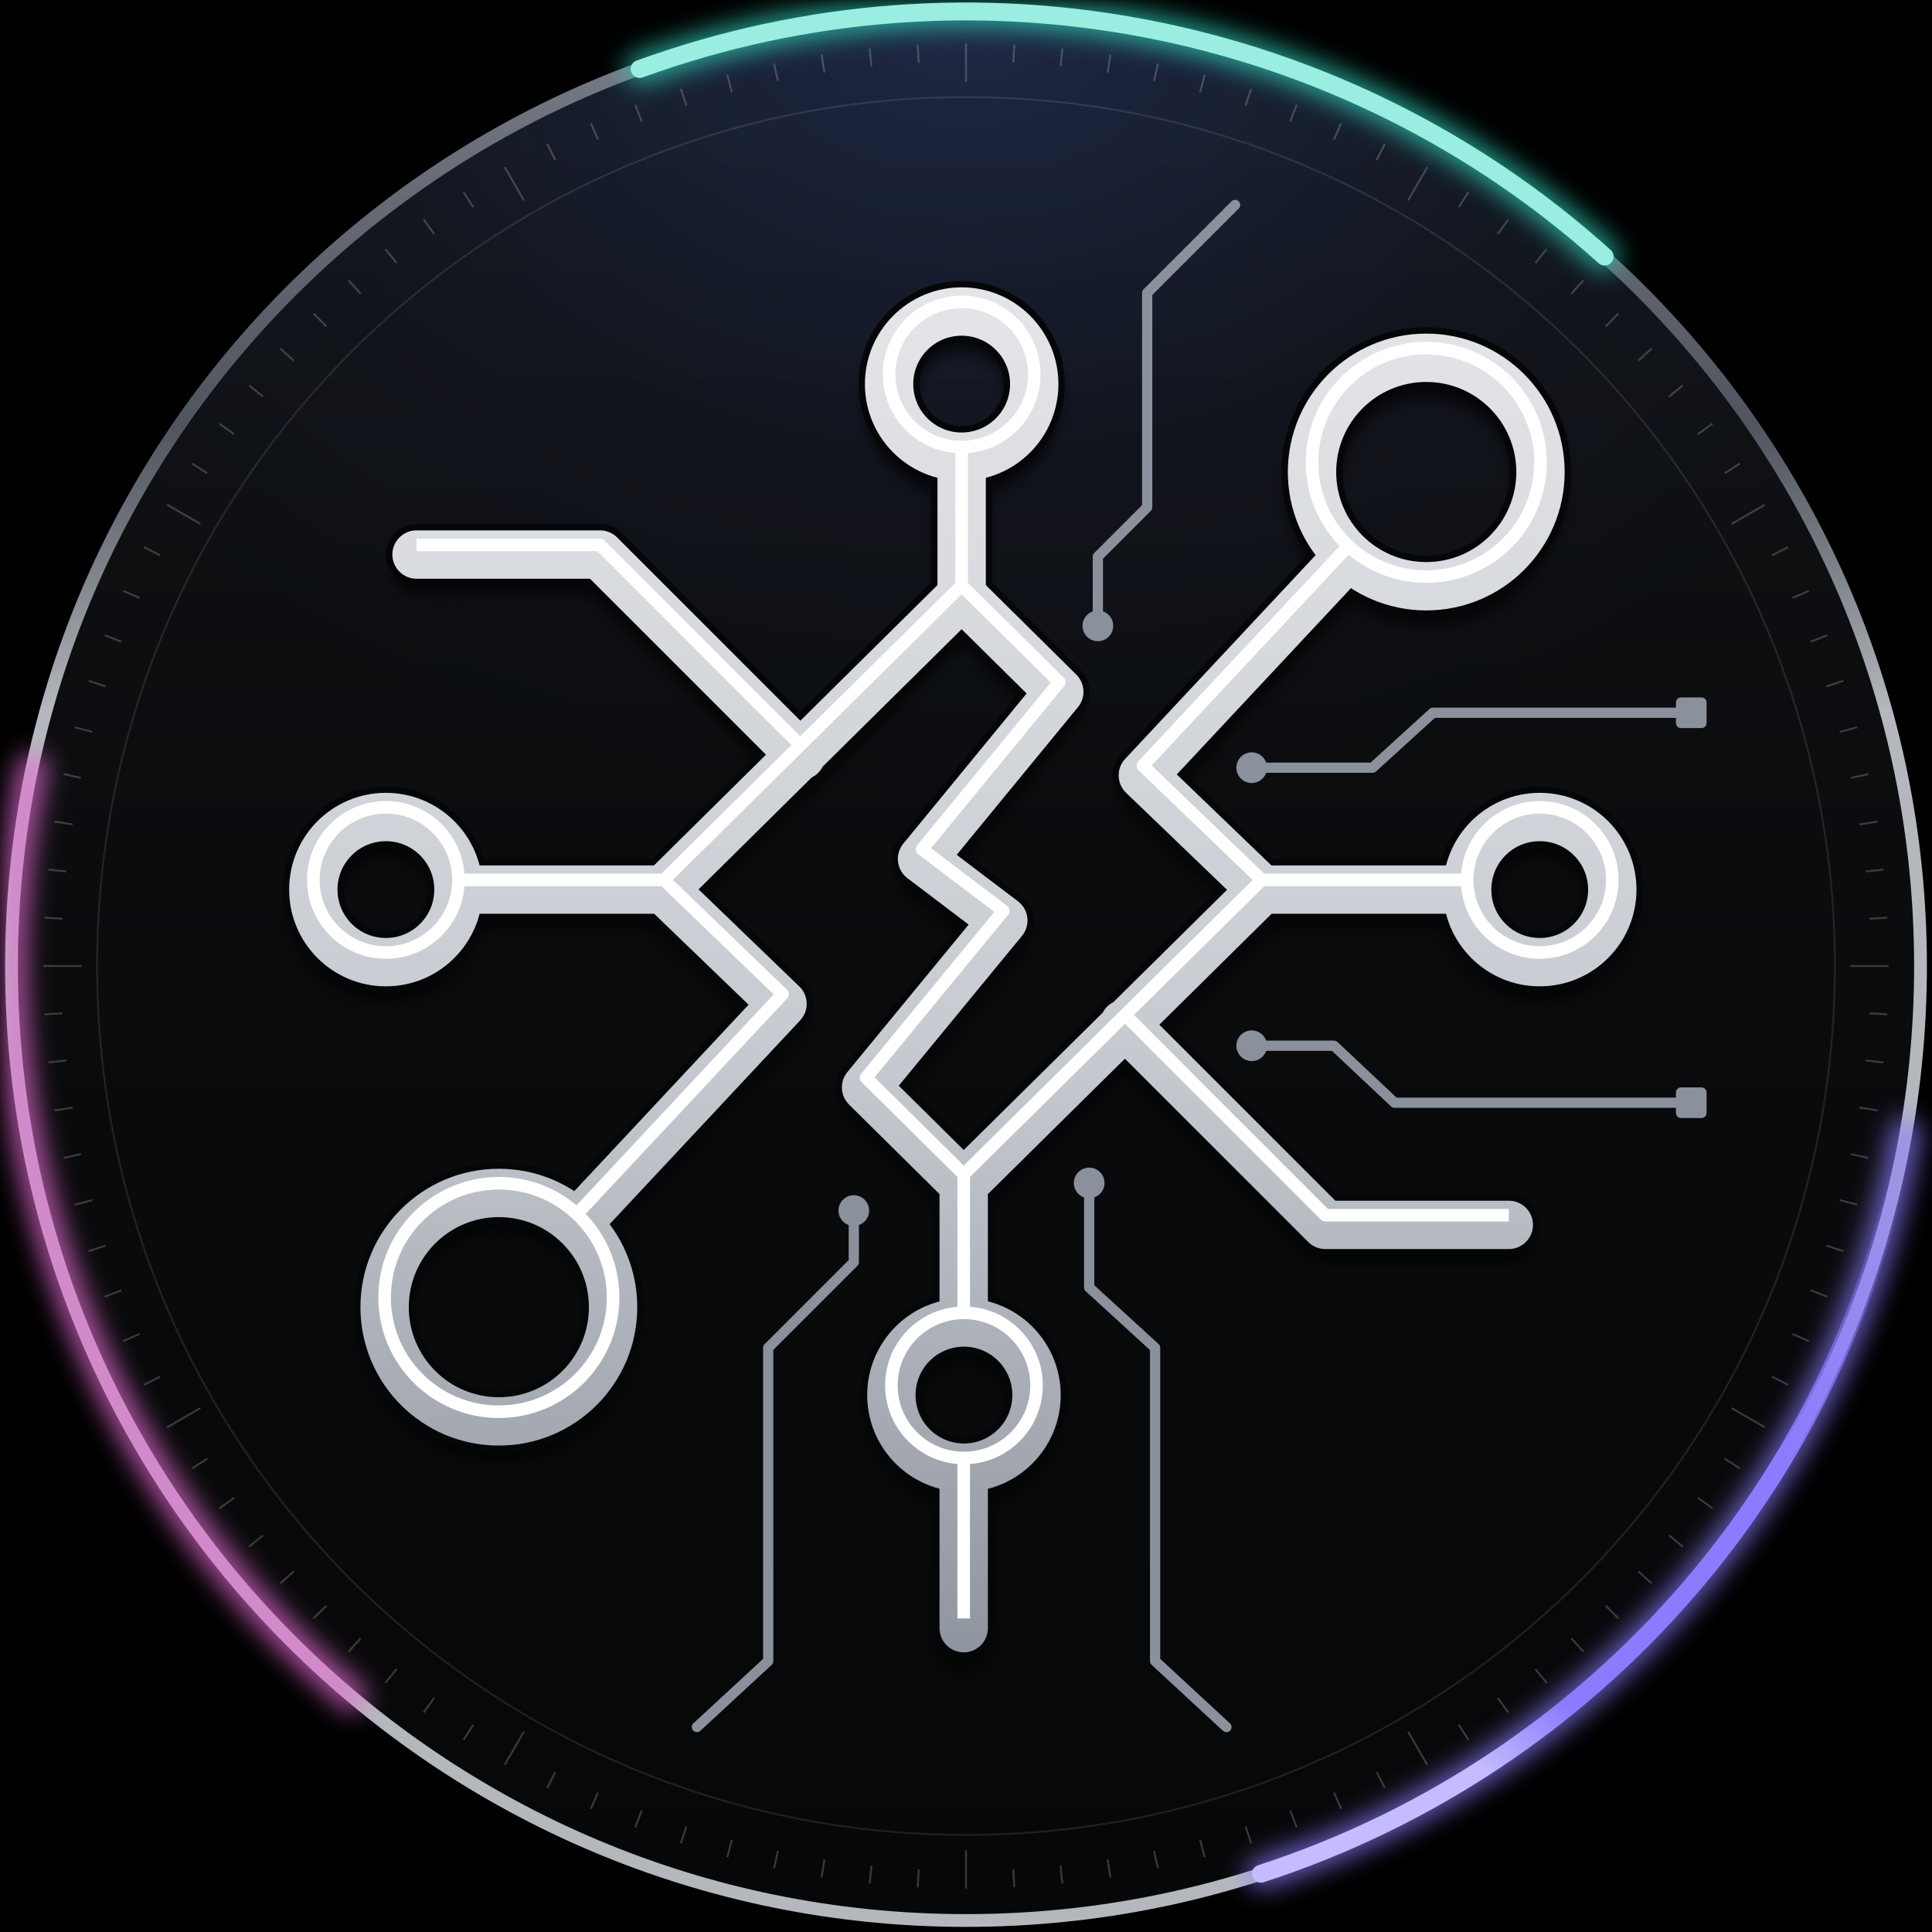
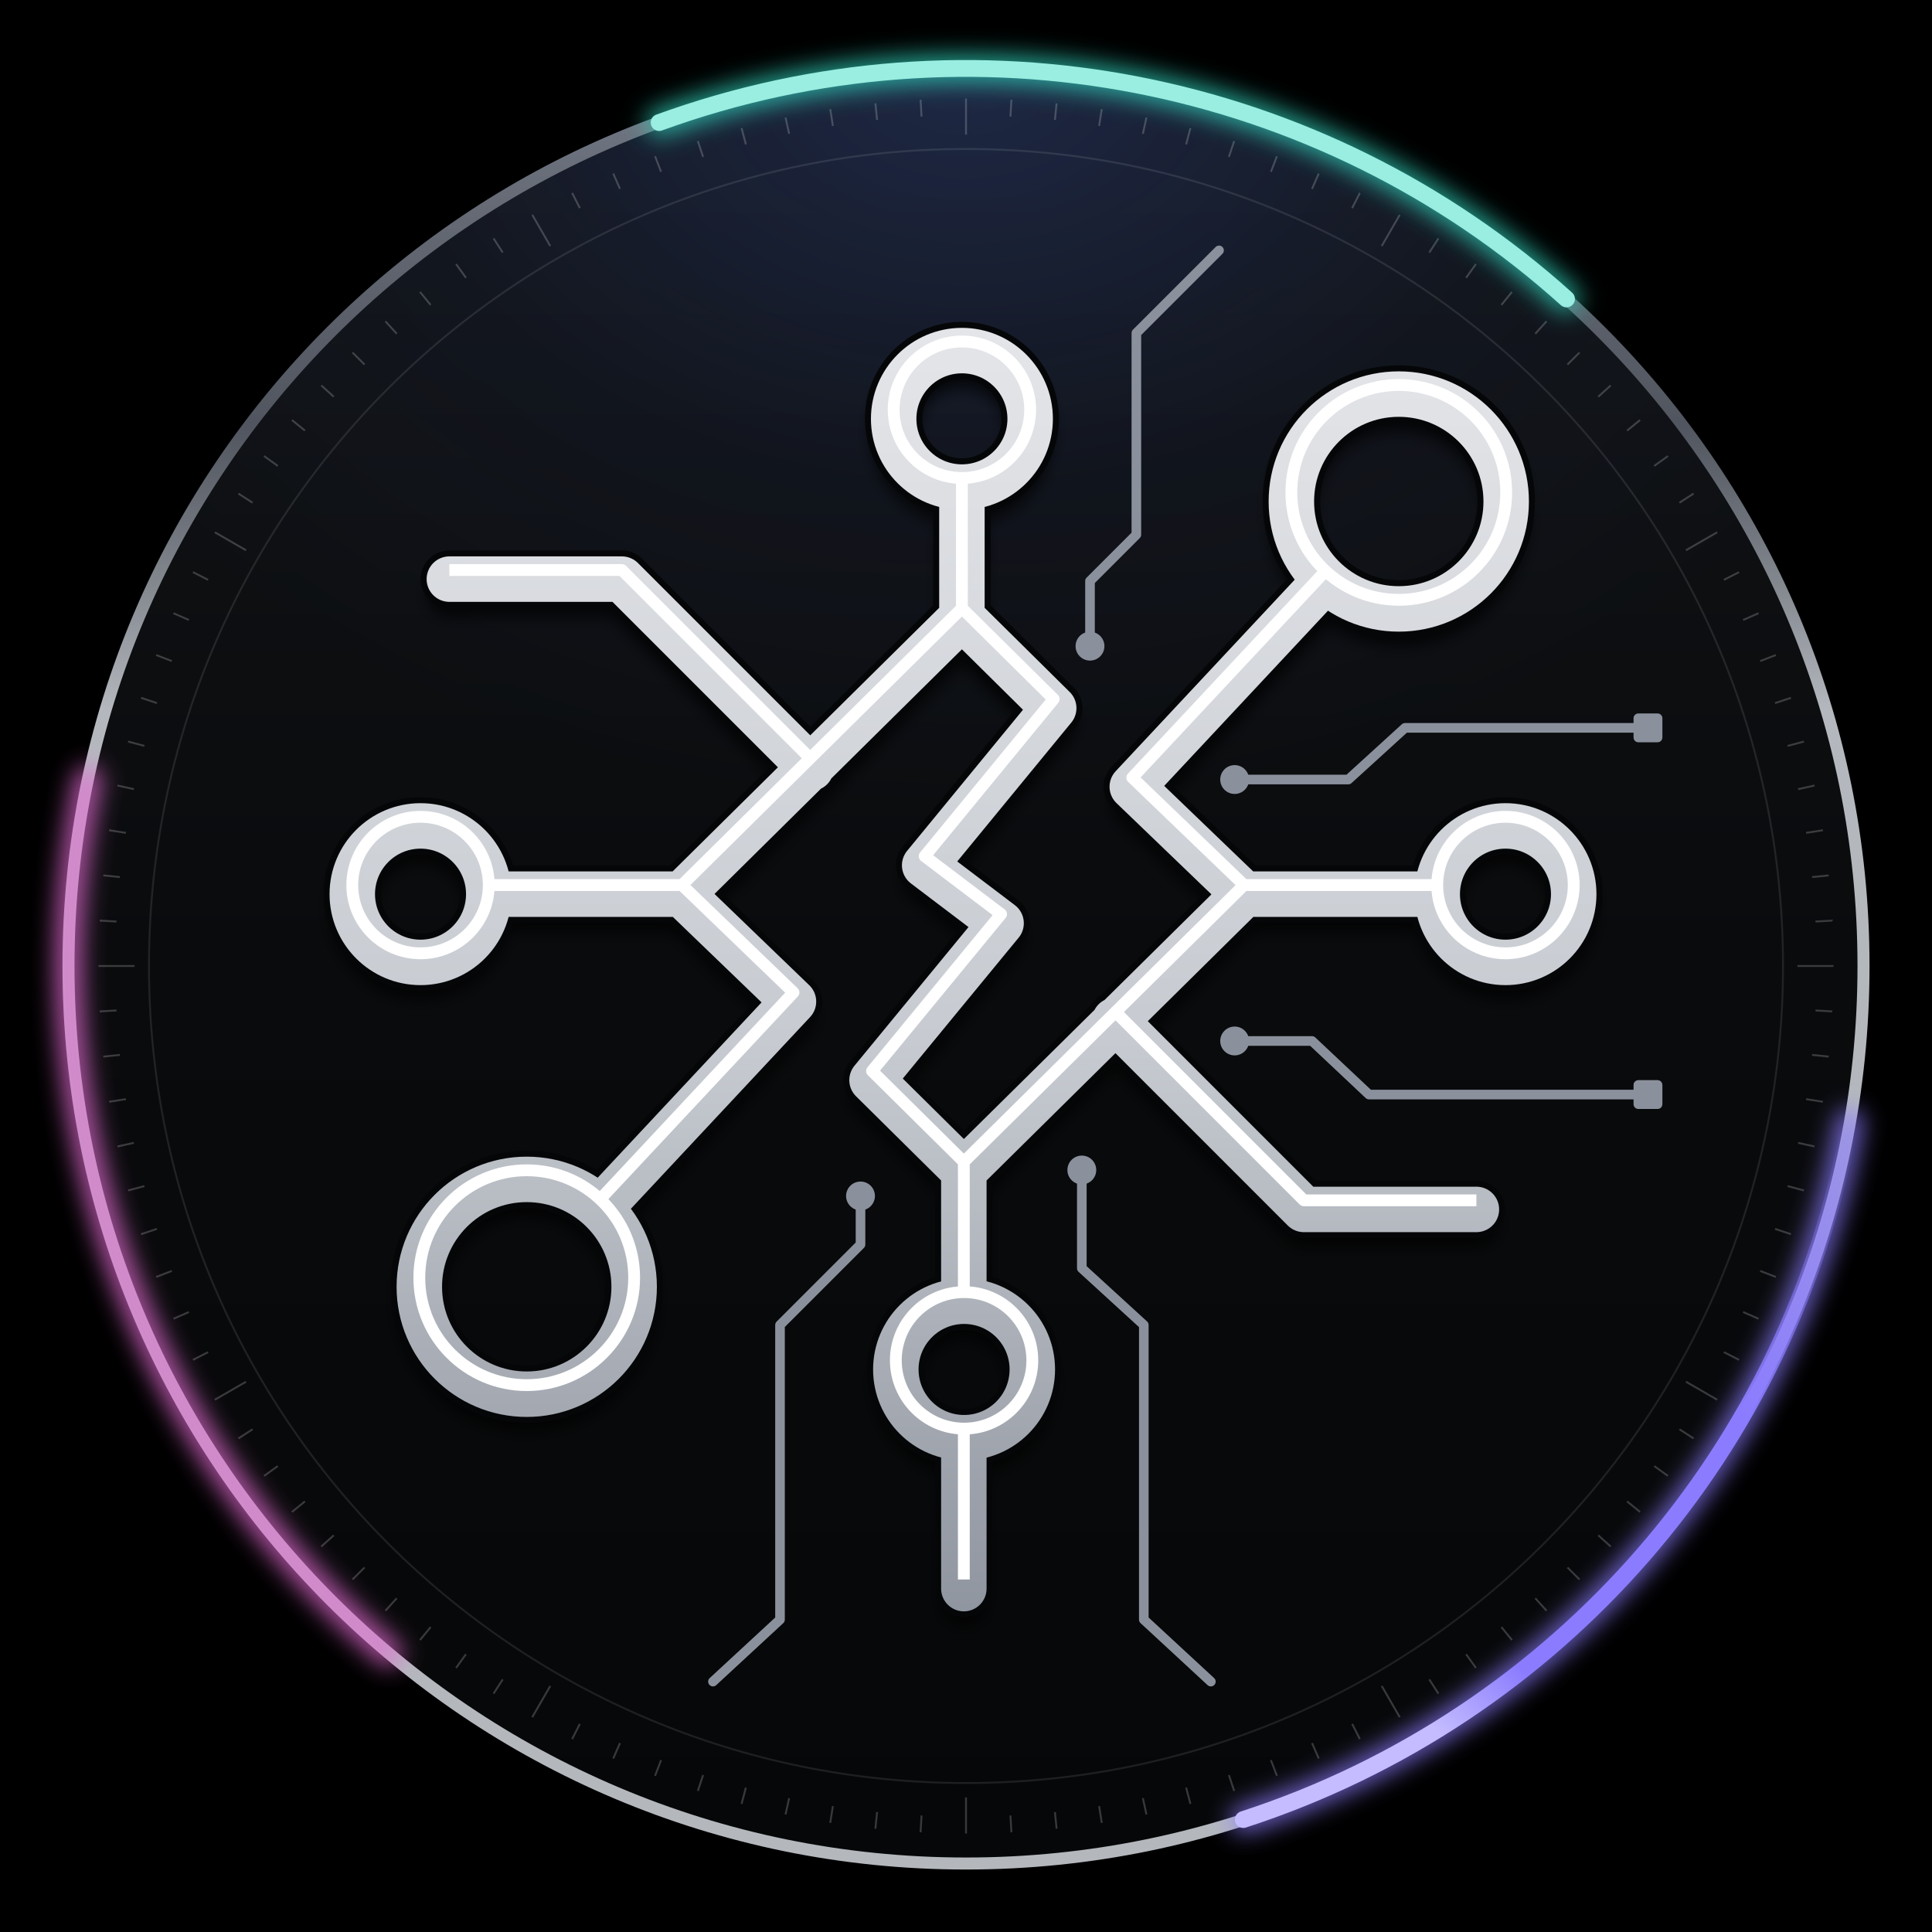
- <svg xmlns="http://www.w3.org/2000/svg" width="1024" height="1024" viewBox="-378 -378 756 756" shape-rendering="geometricPrecision" role="img" aria-label="Botlane" class="shrink-0">
-   <rect x="-378" y="-378" width="756" height="756" fill="#000000" />
+ <svg xmlns="http://www.w3.org/2000/svg" width="1024" height="1024" viewBox="-402 -402 804 804" shape-rendering="geometricPrecision" role="img" aria-label="Botlane" class="shrink-0">
+   <rect x="-402" y="-402" width="804" height="804" fill="#000000" />
  <defs>
    <linearGradient id="_R_0_-ring" gradientUnits="userSpaceOnUse" x1="0" y1="-540" x2="0" y2="540">
      <stop offset="0" style="stop-color:#EDEEF0" />
      <stop offset="1" stop-opacity="0.62" style="stop-color:#EDEEF0" />
    </linearGradient>
    <linearGradient id="_R_0_-arc0" gradientUnits="userSpaceOnUse" x1="-237.8" y1="-410.8" x2="-86.4" y2="-468.2">
      <stop offset="0" stop-opacity="0.5" style="stop-color:#5BDACB" />
      <stop offset="1" style="stop-color:#5BDACB" />
    </linearGradient>
    <linearGradient id="_R_0_-arc1" gradientUnits="userSpaceOnUse" x1="202.5" y1="392.2" x2="392" y2="205.4">
      <stop offset="0" stop-opacity="0.5" style="stop-color:#A397FB" />
      <stop offset="1" style="stop-color:#A397FB" />
    </linearGradient>
    <linearGradient id="_R_0_-arc2" gradientUnits="userSpaceOnUse" x1="77.5" y1="433.7" x2="-372.9" y2="229.6">
      <stop offset="0" stop-opacity="0.5" style="stop-color:#E58ADA" />
      <stop offset="1" style="stop-color:#E58ADA" />
    </linearGradient>
    <linearGradient id="_R_0_-glass" gradientUnits="userSpaceOnUse" x1="0" y1="-376" x2="0" y2="376">
      <stop offset="0" stop-color="#121417" />
      <stop offset="0.5" stop-color="#0A0B0D" />
      <stop offset="1" stop-color="#060708" />
    </linearGradient>
    <radialGradient id="_R_0_-fall" gradientUnits="userSpaceOnUse" cx="0" cy="0" r="1" gradientTransform="translate(0 -376) scale(432.4 312.08)">
      <stop offset="0" stop-color="#4F7BFF" stop-opacity="0.2" />
      <stop offset="0.55" stop-color="#4F7BFF" stop-opacity="0.045" />
      <stop offset="1" stop-color="#4F7BFF" stop-opacity="0" />
    </radialGradient>
    <linearGradient id="_R_0_-edge" gradientUnits="userSpaceOnUse" x1="0" y1="-376" x2="0" y2="376">
      <stop offset="0" stop-color="#fff" />
      <stop offset="0.35" stop-color="#B6BAC2" stop-opacity="0.75" />
      <stop offset="0.8" stop-color="#6C727E" stop-opacity="0.7" />
      <stop offset="1" stop-color="#C7CBD1" stop-opacity="0.9" />
    </linearGradient>
    <linearGradient id="_R_0_-metal" gradientUnits="userSpaceOnUse" x1="0" y1="-310" x2="0" y2="310">
      <stop offset="0" stop-color="#E8E9EC" />
      <stop offset="0.55" stop-color="#C7CBD1" />
      <stop offset="1" stop-color="#868C97" />
    </linearGradient>
    <linearGradient id="_R_0_-beam0" gradientUnits="userSpaceOnUse" x1="-127.7" y1="-351" x2="249.9" y2="-277.6">
      <stop offset="0" stop-color="#2DD4BF" stop-opacity="0" />
      <stop offset="0.4" stop-color="#2DD4BF" />
      <stop offset="0.86" stop-color="#2DD4BF" />
      <stop offset="1" stop-color="#99EDE1" />
    </linearGradient>
    <linearGradient id="_R_0_-beam1" gradientUnits="userSpaceOnUse" x1="367.8" y1="64.9" x2="115.4" y2="355.2">
      <stop offset="0" stop-color="#8B7CFF" stop-opacity="0" />
      <stop offset="0.4" stop-color="#8B7CFF" />
      <stop offset="0.86" stop-color="#8B7CFF" />
      <stop offset="1" stop-color="#C4BCFF" />
    </linearGradient>
    <linearGradient id="_R_0_-beam2" gradientUnits="userSpaceOnUse" x1="-240.1" y1="286.1" x2="-365.3" y2="-77.7">
      <stop offset="0" stop-color="#E36BD3" stop-opacity="0" />
      <stop offset="0.4" stop-color="#E36BD3" />
      <stop offset="0.86" stop-color="#E36BD3" />
      <stop offset="1" stop-color="#F4B9EC" />
    </linearGradient>
-     <filter id="_R_0_-blur" filterUnits="userSpaceOnUse" x="-378" y="-378" width="756" height="756">
+     <filter id="_R_0_-blur" filterUnits="userSpaceOnUse" x="-402" y="-402" width="804" height="804">
      <feGaussianBlur stdDeviation="5" />
    </filter>
    <filter id="_R_0_-soft" filterUnits="userSpaceOnUse" x="-376" y="-376" width="752" height="752">
      <feGaussianBlur stdDeviation="3" />
    </filter>
    <clipPath id="_R_0_-in">
      <circle r="375" />
    </clipPath>
    <mask id="_R_0_-inner" maskUnits="userSpaceOnUse" x="-376" y="-376" width="752" height="752">
      <path d="M-1.7 -199.3L-1.7 -145.1L36.5 -107.3L-17.2 -41.9L14.6 -17.8L-39.1 47.5L-0.9 85.3L-0.9 139.5M-0.9 196.3L-0.9 259.1M-1.7 -145.1L-118.2 -29.9L-198.6 -29.9M-0.9 85.3L115.7 -29.9L196.1 -29.9M-118.2 -29.9L-71.8 14.8L-152.2 100.8M115.7 -29.9L69.2 -74.6L149.6 -160.6M-215.0 -161.0L-143.2 -161.0L-64.5 -82.3M212.4 101.3L140.6 101.3L61.9 22.6M-30.1 -227.7a28.4 28.4 0 1 0 56.8 0a28.4 28.4 0 1 0 -56.8 0ZM-29.2 167.9a28.4 28.4 0 1 0 56.8 0a28.4 28.4 0 1 0 -56.8 0ZM-255.4 -29.9a28.4 28.4 0 1 0 56.8 0a28.4 28.4 0 1 0 -56.8 0ZM196.1 -29.9a28.4 28.4 0 1 0 56.8 0a28.4 28.4 0 1 0 -56.8 0ZM-227.5 133.5a44.7 44.7 0 1 0 89.4 0a44.7 44.7 0 1 0 -89.4 0ZM135.4 -193.3a44.7 44.7 0 1 0 89.4 0a44.7 44.7 0 1 0 -89.4 0Z" fill="none" stroke="#fff" stroke-width="15.92" stroke-linecap="round" stroke-linejoin="round" />
    </mask>
  </defs>
  <circle r="376" fill="url(#_R_0_-glass)" />
  <circle r="376" fill="url(#_R_0_-fall)" />
  <g clip-path="url(#_R_0_-in)" fill="none" stroke-linecap="round" stroke-linejoin="round">
    <path d="M361.0 0.0L346.0 0.0M360.5 18.9L353.5 18.5M359.0 37.7L352.1 37.0M356.6 56.5L349.6 55.4M353.1 75.1L346.3 73.6M348.7 93.4L341.9 91.6M343.3 111.6L336.7 109.4M337.0 129.4L330.5 126.9M329.8 146.8L323.4 144.0M321.7 163.9L315.4 160.7M312.6 180.5L299.6 173.0M302.8 196.6L296.9 192.8M292.1 212.2L286.4 208.1M280.5 227.2L275.1 222.8M268.3 241.6L263.1 236.9M255.3 255.3L250.3 250.3M241.6 268.3L236.9 263.1M227.2 280.5L222.8 275.1M212.2 292.1L208.1 286.4M196.6 302.8L192.8 296.9M180.5 312.6L173.0 299.6M163.9 321.7L160.7 315.4M146.8 329.8L144.0 323.4M129.4 337.0L126.9 330.5M111.6 343.3L109.4 336.7M93.4 348.7L91.6 341.9M75.1 353.1L73.6 346.3M56.5 356.6L55.4 349.6M37.7 359.0L37.0 352.1M18.9 360.5L18.5 353.5M0.0 361.0L0.0 346.0M-18.9 360.5L-18.5 353.5M-37.7 359.0L-37.0 352.1M-56.5 356.6L-55.4 349.6M-75.1 353.1L-73.6 346.3M-93.4 348.7L-91.6 341.9M-111.6 343.3L-109.4 336.7M-129.4 337.0L-126.9 330.5M-146.8 329.8L-144.0 323.4M-163.9 321.7L-160.7 315.4M-180.5 312.6L-173.0 299.6M-196.6 302.8L-192.8 296.9M-212.2 292.1L-208.1 286.4M-227.2 280.5L-222.8 275.1M-241.6 268.3L-236.9 263.1M-255.3 255.3L-250.3 250.3M-268.3 241.6L-263.1 236.9M-280.5 227.2L-275.1 222.8M-292.1 212.2L-286.4 208.1M-302.8 196.6L-296.9 192.8M-312.6 180.5L-299.6 173.0M-321.7 163.9L-315.4 160.7M-329.8 146.8L-323.4 144.0M-337.0 129.4L-330.5 126.9M-343.3 111.6L-336.7 109.4M-348.7 93.4L-341.9 91.6M-353.1 75.1L-346.3 73.6M-356.6 56.5L-349.6 55.4M-359.0 37.7L-352.1 37.0M-360.5 18.9L-353.5 18.5M-361.0 0.0L-346.0 0.0M-360.5 -18.9L-353.5 -18.5M-359.0 -37.7L-352.1 -37.0M-356.6 -56.5L-349.6 -55.4M-353.1 -75.1L-346.3 -73.6M-348.7 -93.4L-341.9 -91.6M-343.3 -111.6L-336.7 -109.4M-337.0 -129.4L-330.5 -126.9M-329.8 -146.8L-323.4 -144.0M-321.7 -163.9L-315.4 -160.7M-312.6 -180.5L-299.6 -173.0M-302.8 -196.6L-296.9 -192.8M-292.1 -212.2L-286.4 -208.1M-280.5 -227.2L-275.1 -222.8M-268.3 -241.6L-263.1 -236.9M-255.3 -255.3L-250.3 -250.3M-241.6 -268.3L-236.9 -263.1M-227.2 -280.5L-222.8 -275.1M-212.2 -292.1L-208.1 -286.4M-196.6 -302.8L-192.8 -296.9M-180.5 -312.6L-173.0 -299.6M-163.9 -321.7L-160.7 -315.4M-146.8 -329.8L-144.0 -323.4M-129.4 -337.0L-126.9 -330.5M-111.6 -343.3L-109.4 -336.7M-93.4 -348.7L-91.6 -341.9M-75.1 -353.1L-73.6 -346.3M-56.5 -356.6L-55.4 -349.6M-37.7 -359.0L-37.0 -352.1M-18.9 -360.5L-18.5 -353.5M-0.0 -361.0L-0.0 -346.0M18.9 -360.5L18.5 -353.5M37.7 -359.0L37.0 -352.1M56.5 -356.6L55.4 -349.6M75.1 -353.1L73.6 -346.3M93.4 -348.7L91.6 -341.9M111.6 -343.3L109.4 -336.7M129.4 -337.0L126.9 -330.5M146.8 -329.8L144.0 -323.4M163.9 -321.7L160.7 -315.4M180.5 -312.6L173.0 -299.6M196.6 -302.8L192.8 -296.9M212.2 -292.1L208.1 -286.4M227.2 -280.5L222.8 -275.1M241.6 -268.3L236.9 -263.1M255.3 -255.3L250.3 -250.3M268.3 -241.6L263.1 -236.9M280.5 -227.2L275.1 -222.8M292.1 -212.2L286.4 -208.1M302.8 -196.6L296.9 -192.8M312.6 -180.5L299.6 -173.0M321.7 -163.9L315.4 -160.7M329.8 -146.8L323.4 -144.0M337.0 -129.4L330.5 -126.9M343.3 -111.6L336.7 -109.4M348.7 -93.4L341.9 -91.6M353.1 -75.1L346.3 -73.6M356.6 -56.5L349.6 -55.4M359.0 -37.7L352.1 -37.0M360.5 -18.9L353.5 -18.5" stroke="#fff" stroke-opacity="0.2" stroke-width="1" stroke-linecap="butt" vector-effect="non-scaling-stroke" />
    <circle r="340" stroke="#fff" stroke-opacity="0.1" stroke-width="1" vector-effect="non-scaling-stroke" />
-     <path d="M105.3 -297.8L70.9 -263.4L70.9 -179.5L51.6 -160.2L51.6 -133.1M283.8 -99.1L182.7 -99.1L159.1 -77.6L111.8 -77.6M283.8 53.5L167.7 53.5L144.0 31.2L111.8 31.2M-105.3 297.8L-77.4 272.0L-77.4 149.4L-43.9 115.9L-43.9 95.7M101.9 297.8L74.0 272.0L74.0 149.4L48.2 125.8L48.2 84.9" stroke="#8B919C" stroke-width="5.418" vector-effect="non-scaling-stroke" />
+     <path d="M105.3 -297.8L70.9 -263.4L70.9 -179.5L51.6 -160.2L51.6 -133.1M283.8 -99.1L182.7 -99.1L159.1 -77.6L111.8 -77.6M283.8 53.5L167.7 53.5L144.0 31.2L111.8 31.2M-105.3 297.8L-77.4 272.0L-77.4 149.4L-43.9 115.9L-43.9 95.7M101.9 297.8L74.0 272.0L74.0 149.4L48.2 125.8L48.2 84.9" stroke="#8B919C" stroke-width="5.095" vector-effect="non-scaling-stroke" />
    <g fill="#8B919C" stroke="none">
      <circle cx="51.6" cy="-133.1" r="6" />
      <circle cx="111.8" cy="-77.6" r="6" />
      <circle cx="111.8" cy="31.2" r="6" />
      <circle cx="-43.9" cy="95.7" r="6" />
      <circle cx="48.2" cy="84.9" r="6" />
      <rect x="277.8" y="-105.1" width="12" height="12" rx="2" />
      <rect x="277.8" y="47.5" width="12" height="12" rx="2" />
    </g>
    <path d="M-1.7 -199.3L-1.7 -145.1L36.5 -107.3L-17.2 -41.9L14.6 -17.8L-39.1 47.5L-0.9 85.3L-0.9 139.5M-0.9 196.3L-0.9 259.1M-1.7 -145.1L-118.2 -29.9L-198.6 -29.9M-0.9 85.3L115.7 -29.9L196.1 -29.9M-118.2 -29.9L-71.8 14.8L-152.2 100.8M115.7 -29.9L69.2 -74.6L149.6 -160.6M-215.0 -161.0L-143.2 -161.0L-64.5 -82.3M212.4 101.3L140.6 101.3L61.9 22.6M-30.1 -227.7a28.4 28.4 0 1 0 56.8 0a28.4 28.4 0 1 0 -56.8 0ZM-29.2 167.9a28.4 28.4 0 1 0 56.8 0a28.4 28.4 0 1 0 -56.8 0ZM-255.4 -29.9a28.4 28.4 0 1 0 56.8 0a28.4 28.4 0 1 0 -56.8 0ZM196.1 -29.9a28.4 28.4 0 1 0 56.8 0a28.4 28.4 0 1 0 -56.8 0ZM-227.5 133.5a44.7 44.7 0 1 0 89.4 0a44.7 44.7 0 1 0 -89.4 0ZM135.4 -193.3a44.7 44.7 0 1 0 89.4 0a44.7 44.7 0 1 0 -89.4 0Z" stroke="#000" stroke-opacity="0.75" stroke-width="18.92" transform="translate(0 6)" filter="url(#_R_0_-soft)" />
    <path d="M-1.7 -199.3L-1.7 -145.1L36.5 -107.3L-17.2 -41.9L14.6 -17.8L-39.1 47.5L-0.9 85.3L-0.9 139.5M-0.9 196.3L-0.9 259.1M-1.7 -145.1L-118.2 -29.9L-198.6 -29.9M-0.9 85.3L115.7 -29.9L196.1 -29.9M-118.2 -29.9L-71.8 14.8L-152.2 100.8M115.7 -29.9L69.2 -74.6L149.6 -160.6M-215.0 -161.0L-143.2 -161.0L-64.5 -82.3M212.4 101.3L140.6 101.3L61.9 22.6M-30.1 -227.7a28.4 28.4 0 1 0 56.8 0a28.4 28.4 0 1 0 -56.8 0ZM-29.2 167.9a28.4 28.4 0 1 0 56.8 0a28.4 28.4 0 1 0 -56.8 0ZM-255.4 -29.9a28.4 28.4 0 1 0 56.8 0a28.4 28.4 0 1 0 -56.8 0ZM196.1 -29.9a28.4 28.4 0 1 0 56.8 0a28.4 28.4 0 1 0 -56.8 0ZM-227.5 133.5a44.7 44.7 0 1 0 89.4 0a44.7 44.7 0 1 0 -89.4 0ZM135.4 -193.3a44.7 44.7 0 1 0 89.4 0a44.7 44.7 0 1 0 -89.4 0Z" stroke="#050607" stroke-width="23.92" />
    <path d="M-1.7 -199.3L-1.7 -145.1L36.5 -107.3L-17.2 -41.9L14.6 -17.8L-39.1 47.5L-0.9 85.3L-0.9 139.5M-0.9 196.3L-0.9 259.1M-1.7 -145.1L-118.2 -29.9L-198.6 -29.9M-0.9 85.3L115.7 -29.9L196.1 -29.9M-118.2 -29.9L-71.8 14.8L-152.2 100.8M115.7 -29.9L69.2 -74.6L149.6 -160.6M-215.0 -161.0L-143.2 -161.0L-64.5 -82.3M212.4 101.3L140.6 101.3L61.9 22.6M-30.1 -227.7a28.4 28.4 0 1 0 56.8 0a28.4 28.4 0 1 0 -56.8 0ZM-29.2 167.9a28.4 28.4 0 1 0 56.8 0a28.4 28.4 0 1 0 -56.8 0ZM-255.4 -29.9a28.4 28.4 0 1 0 56.8 0a28.4 28.4 0 1 0 -56.8 0ZM196.1 -29.9a28.4 28.4 0 1 0 56.8 0a28.4 28.4 0 1 0 -56.8 0ZM-227.5 133.5a44.7 44.7 0 1 0 89.4 0a44.7 44.7 0 1 0 -89.4 0ZM135.4 -193.3a44.7 44.7 0 1 0 89.4 0a44.7 44.7 0 1 0 -89.4 0Z" stroke="url(#_R_0_-metal)" stroke-width="18.92" />
    <g mask="url(#_R_0_-inner)">
      <path d="M-1.7 -199.3L-1.7 -145.1L36.5 -107.3L-17.2 -41.9L14.6 -17.8L-39.1 47.5L-0.9 85.3L-0.9 139.5M-0.9 196.3L-0.9 259.1M-1.7 -145.1L-118.2 -29.9L-198.6 -29.9M-0.9 85.3L115.7 -29.9L196.1 -29.9M-118.2 -29.9L-71.8 14.8L-152.2 100.8M115.7 -29.9L69.2 -74.6L149.6 -160.6M-215.0 -161.0L-143.2 -161.0L-64.5 -82.3M212.4 101.3L140.6 101.3L61.9 22.6M-30.1 -227.7a28.4 28.4 0 1 0 56.8 0a28.4 28.4 0 1 0 -56.8 0ZM-29.2 167.9a28.4 28.4 0 1 0 56.8 0a28.4 28.4 0 1 0 -56.8 0ZM-255.4 -29.9a28.4 28.4 0 1 0 56.8 0a28.4 28.4 0 1 0 -56.8 0ZM196.1 -29.9a28.4 28.4 0 1 0 56.8 0a28.4 28.4 0 1 0 -56.8 0ZM-227.5 133.5a44.7 44.7 0 1 0 89.4 0a44.7 44.7 0 1 0 -89.4 0ZM135.4 -193.3a44.7 44.7 0 1 0 89.4 0a44.7 44.7 0 1 0 -89.4 0Z" stroke="#fff" stroke-width="4.919" stroke-linecap="butt" transform="translate(0 -3.784)" />
    </g>
  </g>
-   <circle r="373.5" fill="none" stroke="url(#_R_0_-edge)" stroke-width="6.772" vector-effect="non-scaling-stroke" />
+   <circle r="373.5" fill="none" stroke="url(#_R_0_-edge)" stroke-width="6.368" vector-effect="non-scaling-stroke" />
  <g fill="none" stroke-linecap="round">
    <g>
      <path d="M-127.7 -351A373.5 373.5 0 0 1 249.9 -277.6" stroke="#2DD4BF" stroke-opacity="0.8" stroke-width="11" filter="url(#_R_0_-blur)" />
-       <path d="M-127.7 -351A373.5 373.5 0 0 1 249.9 -277.6" stroke="url(#_R_0_-beam0)" stroke-width="9.481" vector-effect="non-scaling-stroke" />
+       <path d="M-127.7 -351A373.5 373.5 0 0 1 249.9 -277.6" stroke="url(#_R_0_-beam0)" stroke-width="8.915" vector-effect="non-scaling-stroke" />
    </g>
    <g>
      <path d="M367.8 64.9A373.5 373.5 0 0 1 115.4 355.2" stroke="#8B7CFF" stroke-opacity="0.8" stroke-width="11" filter="url(#_R_0_-blur)" />
-       <path d="M367.8 64.9A373.5 373.5 0 0 1 115.4 355.2" stroke="url(#_R_0_-beam1)" stroke-width="9.481" vector-effect="non-scaling-stroke" />
+       <path d="M367.8 64.9A373.5 373.5 0 0 1 115.4 355.2" stroke="url(#_R_0_-beam1)" stroke-width="8.915" vector-effect="non-scaling-stroke" />
    </g>
    <g>
      <path d="M-240.1 286.1A373.5 373.5 0 0 1 -365.3 -77.7" stroke="#E36BD3" stroke-opacity="0.8" stroke-width="11" filter="url(#_R_0_-blur)" />
-       <path d="M-240.1 286.1A373.5 373.5 0 0 1 -365.3 -77.7" stroke="url(#_R_0_-beam2)" stroke-width="9.481" vector-effect="non-scaling-stroke" />
+       <path d="M-240.1 286.1A373.5 373.5 0 0 1 -365.3 -77.7" stroke="url(#_R_0_-beam2)" stroke-width="8.915" vector-effect="non-scaling-stroke" />
    </g>
  </g>
</svg>
